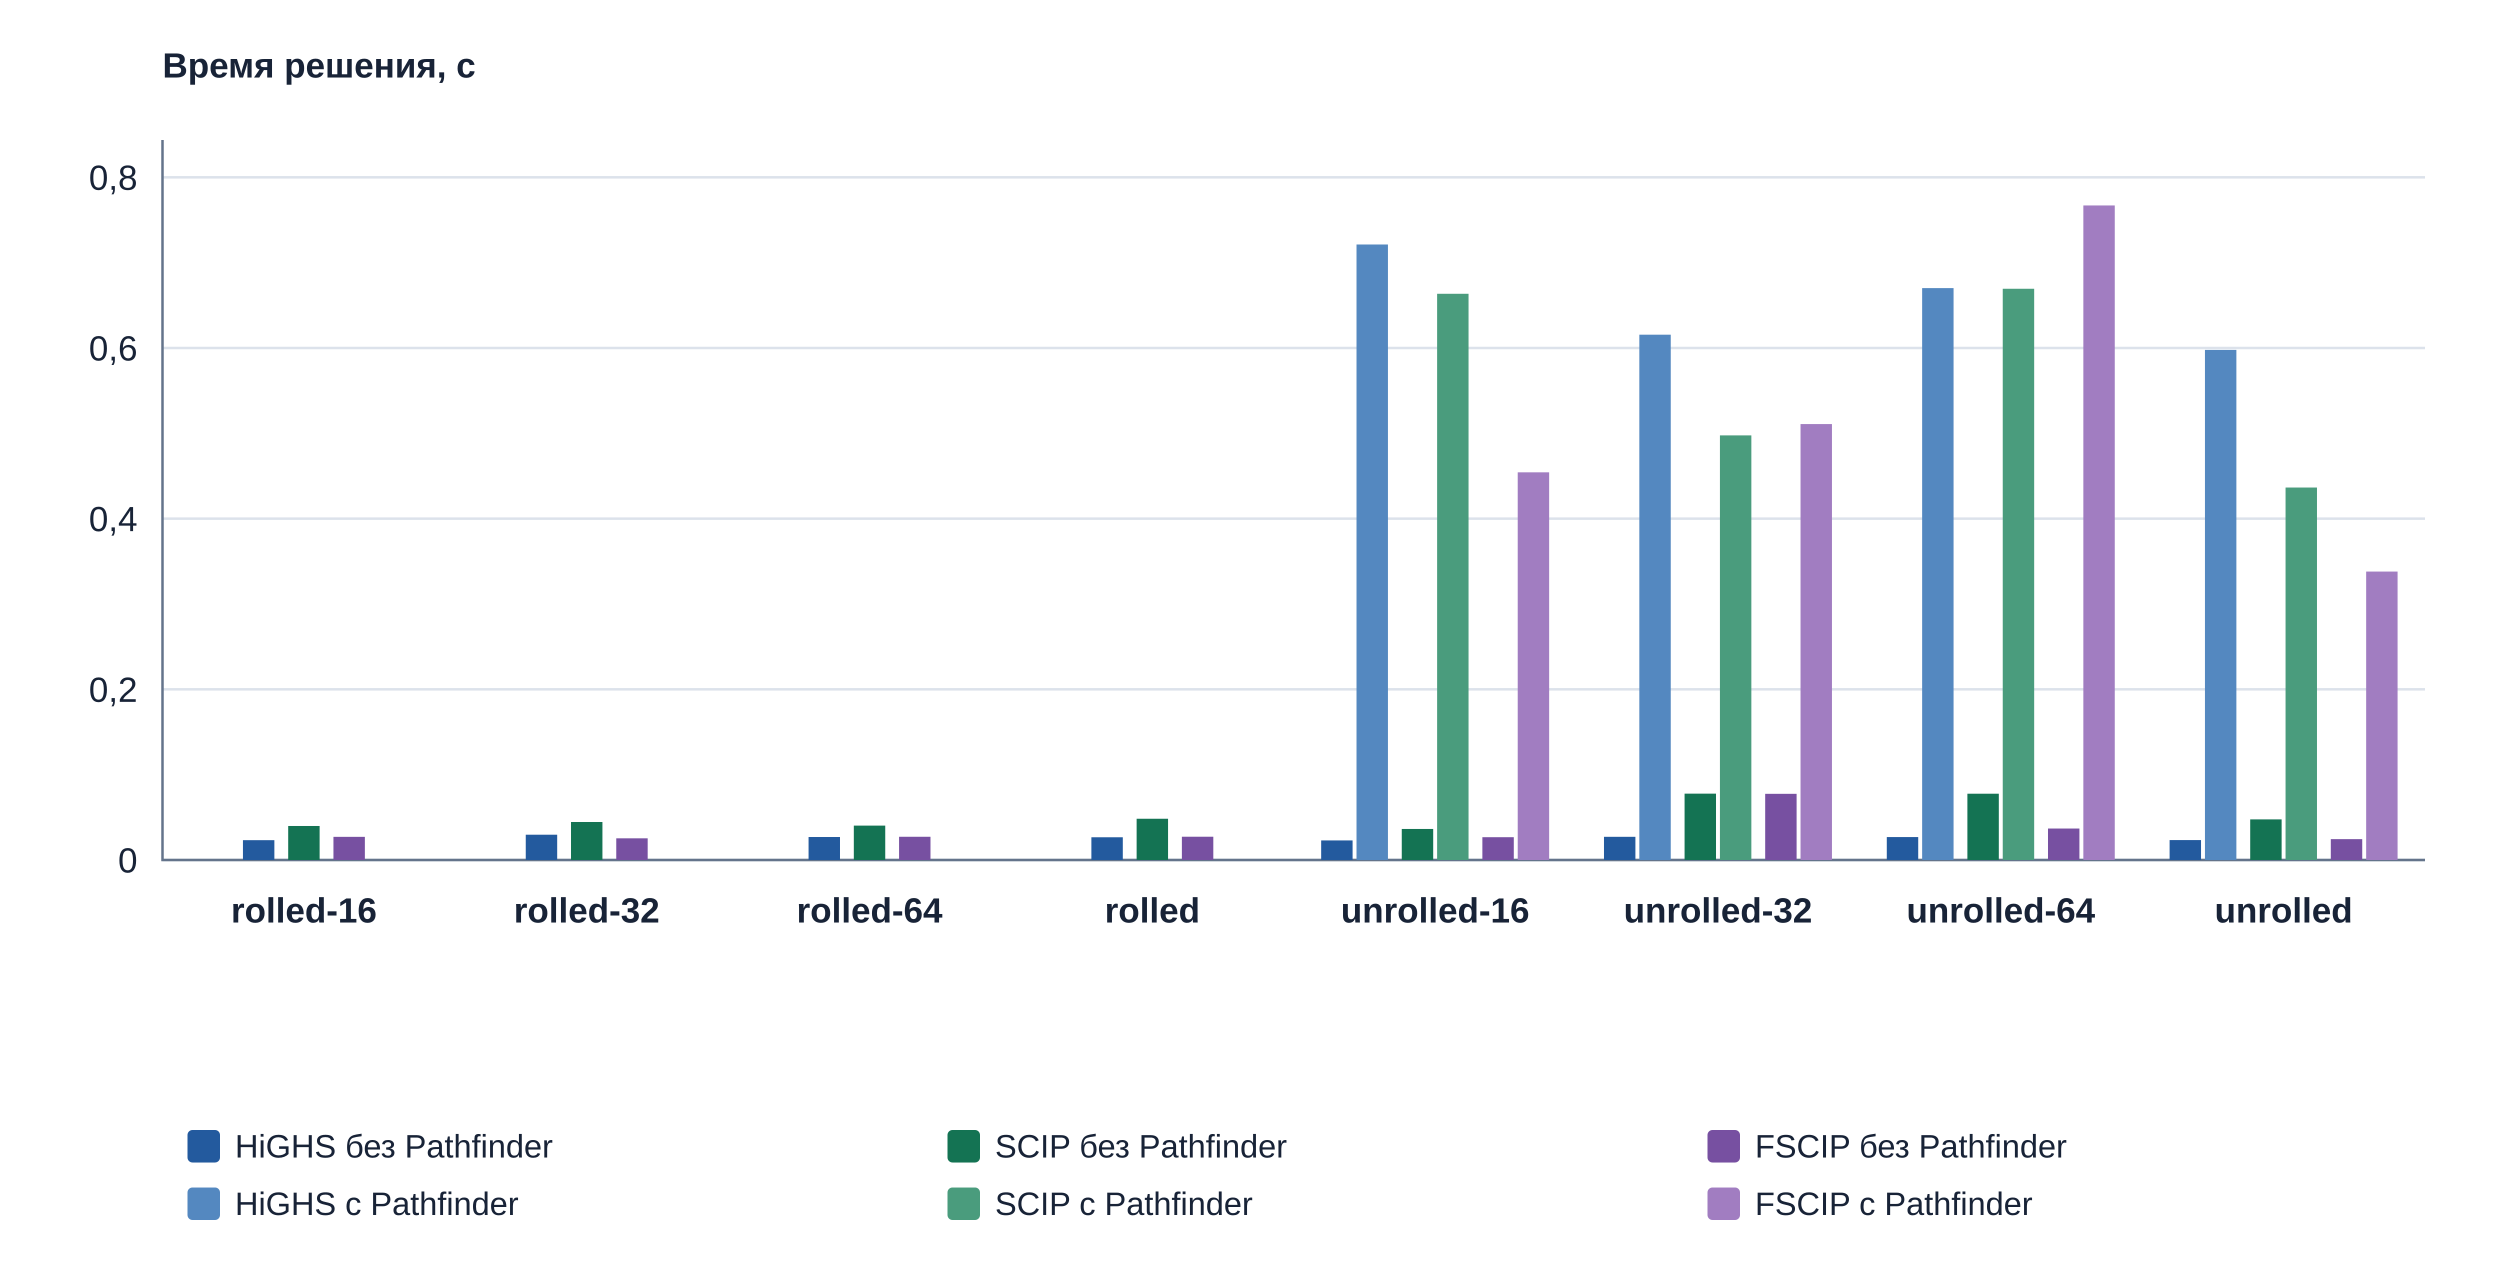
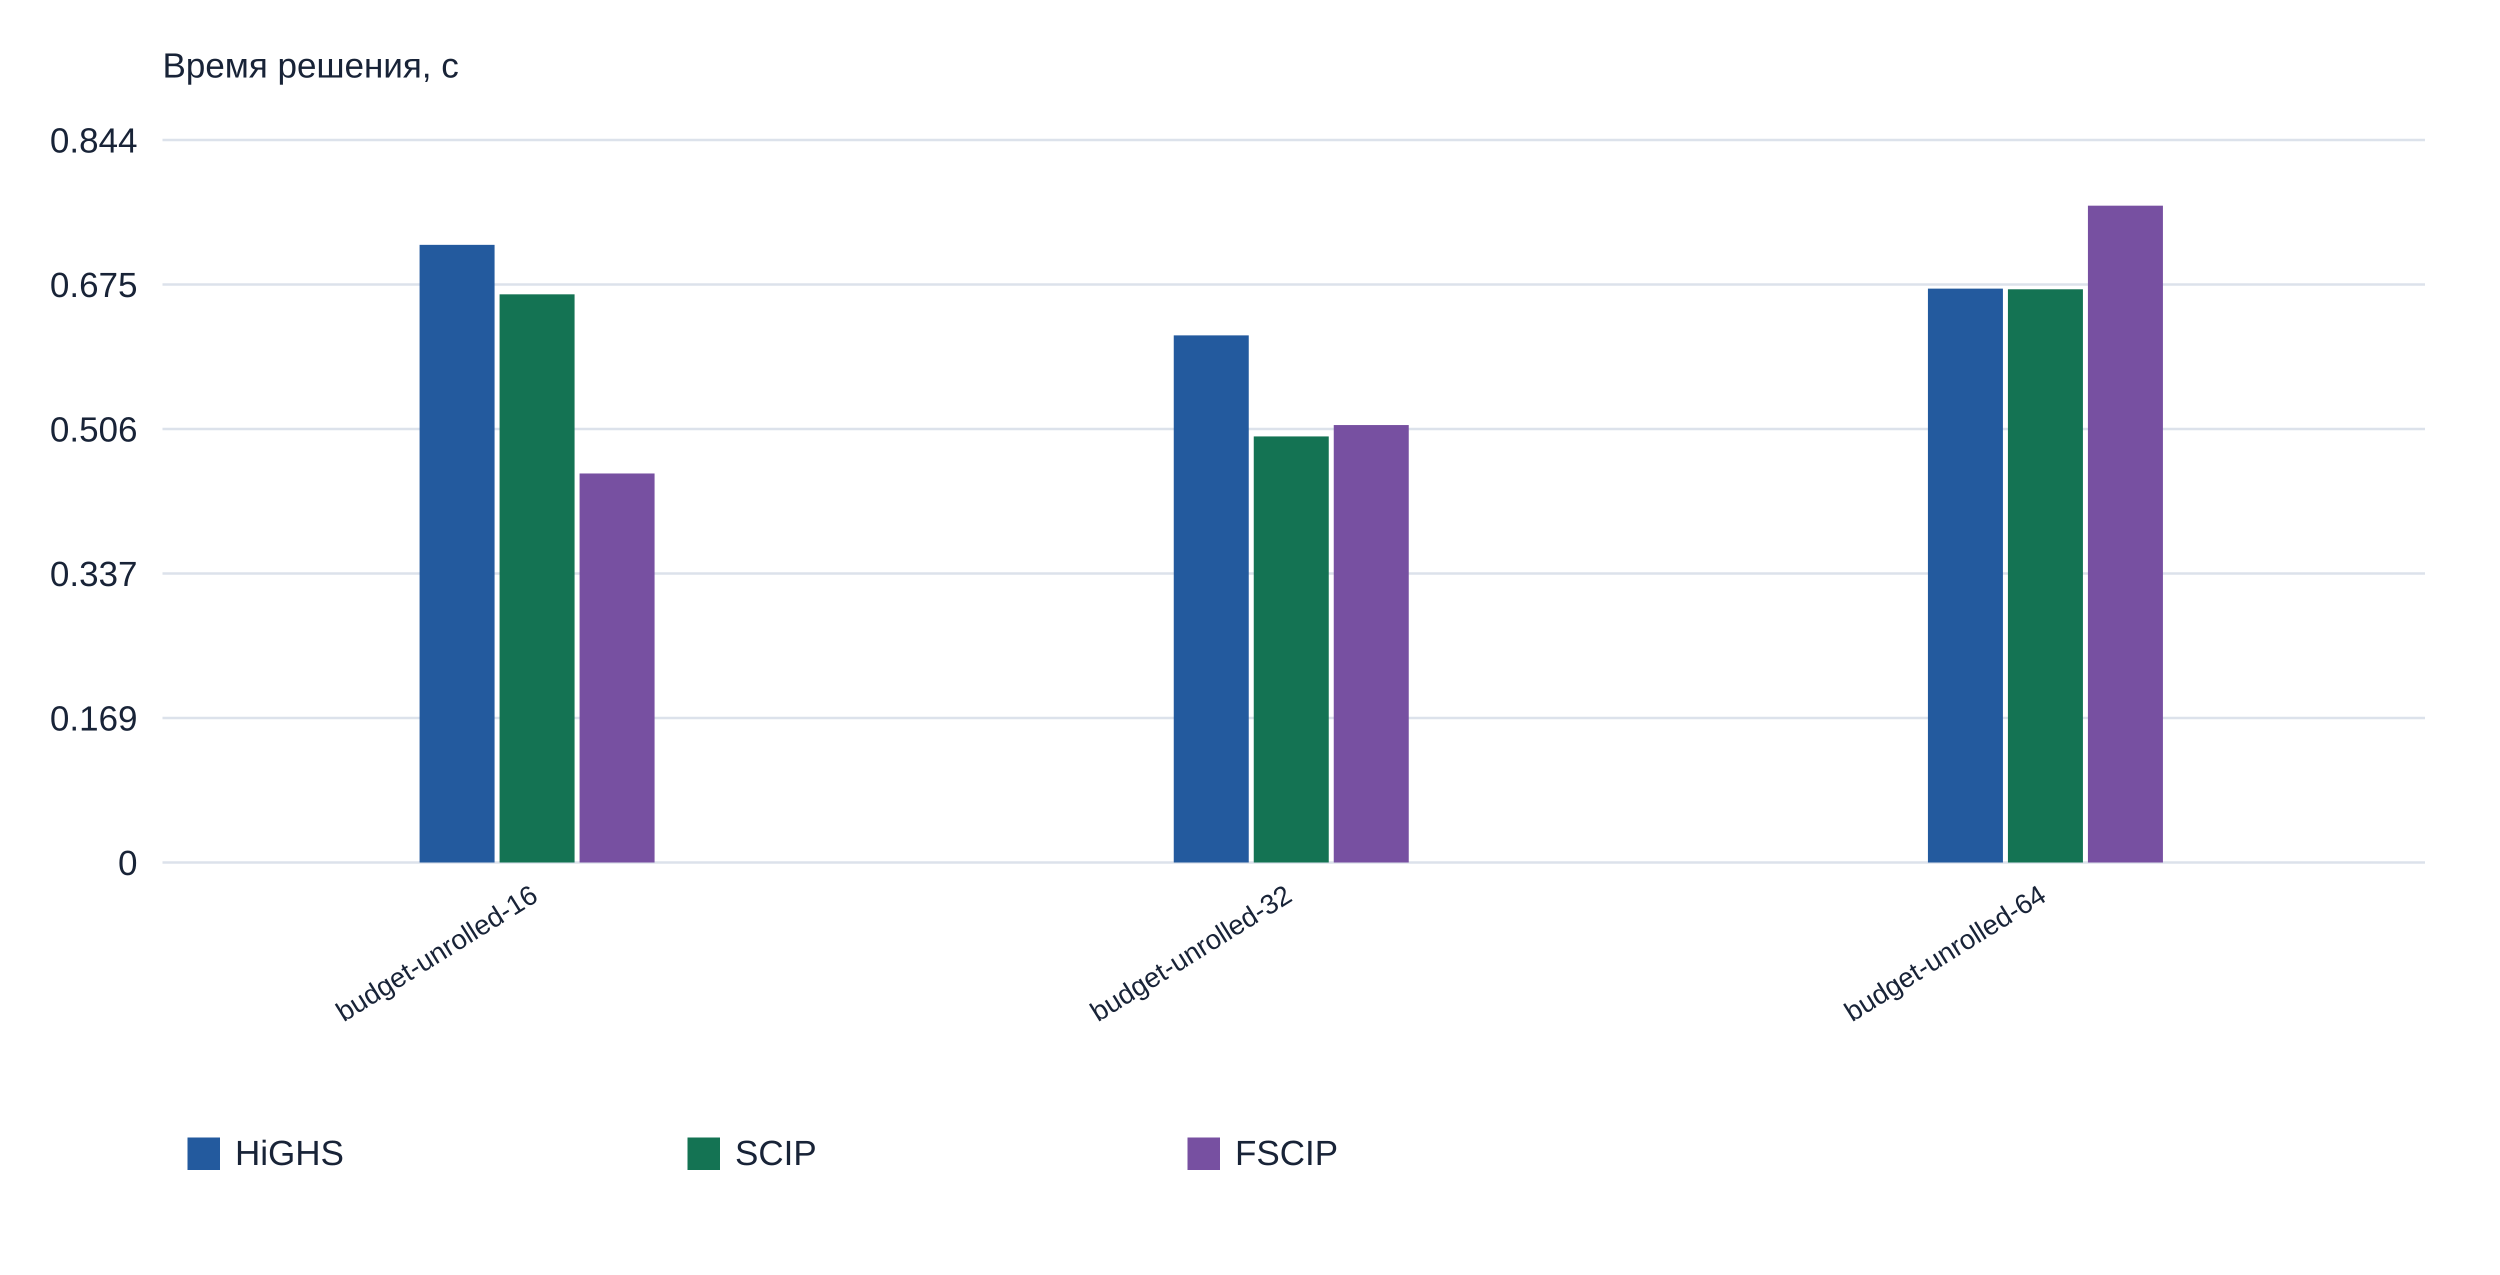
- <svg xmlns="http://www.w3.org/2000/svg" viewBox="0 0 1000 510" width="1000" height="510" role="img">
+ <svg xmlns="http://www.w3.org/2000/svg" viewBox="0 0 1000 510" role="img">
  <rect width="100%" height="100%" fill="white" />
  <g font-family="Arial, sans-serif" font-size="14" fill="#182337">
-     <text x="65" y="31" font-weight="bold">Время решения, с</text>
-     <path d="M65 344.00H970" stroke="#dce2eb" />
-     <text x="55" y="349.0" text-anchor="end">0</text>
-     <path d="M65 275.73H970" stroke="#dce2eb" />
-     <text x="55" y="280.732" text-anchor="end">0,2</text>
-     <path d="M65 207.46H970" stroke="#dce2eb" />
-     <text x="55" y="212.464" text-anchor="end">0,4</text>
-     <path d="M65 139.20H970" stroke="#dce2eb" />
-     <text x="55" y="144.197" text-anchor="end">0,6</text>
-     <path d="M65 70.93H970" stroke="#dce2eb" />
-     <text x="55" y="75.929" text-anchor="end">0,8</text>
-     <path d="M65 56V344H970" fill="none" stroke="#64748b" />
-     <rect x="97.178" y="336.069" width="12.569" height="7.931" fill="#235a9e" />
-     <rect x="115.278" y="330.395" width="12.569" height="13.605" fill="#147353" />
-     <rect x="133.378" y="334.741" width="12.569" height="9.258" fill="#7750a1" />
-     <text x="121.562" y="369" text-anchor="middle" font-weight="bold">rolled-16</text>
-     <rect x="210.303" y="333.884" width="12.569" height="10.116" fill="#235a9e" />
-     <rect x="228.403" y="328.802" width="12.569" height="15.198" fill="#147353" />
-     <rect x="246.503" y="335.328" width="12.569" height="8.672" fill="#7750a1" />
-     <text x="234.688" y="369" text-anchor="middle" font-weight="bold">rolled-32</text>
-     <rect x="323.428" y="334.803" width="12.569" height="9.197" fill="#235a9e" />
-     <rect x="341.528" y="330.245" width="12.569" height="13.755" fill="#147353" />
-     <rect x="359.628" y="334.709" width="12.569" height="9.291" fill="#7750a1" />
-     <text x="347.812" y="369" text-anchor="middle" font-weight="bold">rolled-64</text>
-     <rect x="436.553" y="334.906" width="12.569" height="9.094" fill="#235a9e" />
-     <rect x="454.653" y="327.501" width="12.569" height="16.499" fill="#147353" />
-     <rect x="472.753" y="334.691" width="12.569" height="9.309" fill="#7750a1" />
-     <text x="460.938" y="369" text-anchor="middle" font-weight="bold">rolled</text>
-     <rect x="528.467" y="336.17" width="12.569" height="7.83" fill="#235a9e" />
-     <rect x="542.607" y="97.799" width="12.569" height="246.201" fill="#5488c0" />
-     <rect x="560.707" y="331.585" width="12.569" height="12.415" fill="#147353" />
-     <rect x="574.848" y="117.514" width="12.569" height="226.486" fill="#4a9c7d" />
-     <rect x="592.948" y="334.878" width="12.569" height="9.122" fill="#7750a1" />
-     <rect x="607.089" y="188.929" width="12.569" height="155.071" fill="#a17dc1" />
-     <text x="574.062" y="369" text-anchor="middle" font-weight="bold">unrolled-16</text>
-     <rect x="641.592" y="334.728" width="12.569" height="9.272" fill="#235a9e" />
-     <rect x="655.732" y="133.877" width="12.569" height="210.123" fill="#5488c0" />
-     <rect x="673.832" y="317.458" width="12.569" height="26.542" fill="#147353" />
-     <rect x="687.973" y="174.157" width="12.569" height="169.843" fill="#4a9c7d" />
-     <rect x="706.073" y="317.531" width="12.569" height="26.469" fill="#7750a1" />
-     <rect x="720.214" y="169.627" width="12.569" height="174.373" fill="#a17dc1" />
-     <text x="687.188" y="369" text-anchor="middle" font-weight="bold">unrolled-32</text>
-     <rect x="754.717" y="334.827" width="12.569" height="9.173" fill="#235a9e" />
-     <rect x="768.857" y="115.241" width="12.569" height="228.759" fill="#5488c0" />
-     <rect x="786.957" y="317.486" width="12.569" height="26.514" fill="#147353" />
-     <rect x="801.098" y="115.506" width="12.569" height="228.494" fill="#4a9c7d" />
-     <rect x="819.198" y="331.412" width="12.569" height="12.588" fill="#7750a1" />
-     <rect x="833.339" y="82.182" width="12.569" height="261.818" fill="#a17dc1" />
-     <text x="800.312" y="369" text-anchor="middle" font-weight="bold">unrolled-64</text>
-     <rect x="867.842" y="336.031" width="12.569" height="7.969" fill="#235a9e" />
-     <rect x="881.982" y="139.96" width="12.569" height="204.04" fill="#5488c0" />
-     <rect x="900.082" y="327.757" width="12.569" height="16.243" fill="#147353" />
-     <rect x="914.223" y="195.013" width="12.569" height="148.987" fill="#4a9c7d" />
-     <rect x="932.323" y="335.656" width="12.569" height="8.344" fill="#7750a1" />
-     <rect x="946.464" y="228.627" width="12.569" height="115.373" fill="#a17dc1" />
-     <text x="913.438" y="369" text-anchor="middle" font-weight="bold">unrolled</text>
-     <rect x="75" y="452" width="13" height="13" rx="2" fill="#235a9e" />
-     <text x="94" y="463" font-size="13">HiGHS без Pathfinder</text>
-     <rect x="75" y="475" width="13" height="13" rx="2" fill="#5488c0" />
-     <text x="94" y="486" font-size="13">HiGHS с Pathfinder</text>
-     <rect x="379" y="452" width="13" height="13" rx="2" fill="#147353" />
-     <text x="398" y="463" font-size="13">SCIP без Pathfinder</text>
-     <rect x="379" y="475" width="13" height="13" rx="2" fill="#4a9c7d" />
-     <text x="398" y="486" font-size="13">SCIP с Pathfinder</text>
-     <rect x="683" y="452" width="13" height="13" rx="2" fill="#7750a1" />
-     <text x="702" y="463" font-size="13">FSCIP без Pathfinder</text>
-     <rect x="683" y="475" width="13" height="13" rx="2" fill="#a17dc1" />
-     <text x="702" y="486" font-size="13">FSCIP с Pathfinder</text>
+     <text x="65" y="31">Время решения, с</text>
+     <path d="M65 345.00H970" stroke="#dce2eb" />
+     <text x="55" y="350.00" text-anchor="end">0</text>
+     <path d="M65 287.20H970" stroke="#dce2eb" />
+     <text x="55" y="292.20" text-anchor="end">0.169</text>
+     <path d="M65 229.40H970" stroke="#dce2eb" />
+     <text x="55" y="234.40" text-anchor="end">0.337</text>
+     <path d="M65 171.60H970" stroke="#dce2eb" />
+     <text x="55" y="176.60" text-anchor="end">0.506</text>
+     <path d="M65 113.80H970" stroke="#dce2eb" />
+     <text x="55" y="118.80" text-anchor="end">0.675</text>
+     <path d="M65 56.00H970" stroke="#dce2eb" />
+     <text x="55" y="61.00" text-anchor="end">0.844</text>
+     <rect x="167.83" y="97.94" width="30.00" height="247.06" fill="#235a9e" />
+     <rect x="199.83" y="117.73" width="30.00" height="227.27" fill="#147353" />
+     <rect x="231.83" y="189.39" width="30.00" height="155.61" fill="#7750a1" />
+     <text x="215.83" y="360" text-anchor="end" font-size="11" transform="rotate(-32 215.83 360)">budget-unrolled-16</text>
+     <rect x="469.50" y="134.15" width="30.00" height="210.85" fill="#235a9e" />
+     <rect x="501.50" y="174.57" width="30.00" height="170.43" fill="#147353" />
+     <rect x="533.50" y="170.02" width="30.00" height="174.98" fill="#7750a1" />
+     <text x="517.50" y="360" text-anchor="end" font-size="11" transform="rotate(-32 517.50 360)">budget-unrolled-32</text>
+     <rect x="771.17" y="115.45" width="30.00" height="229.55" fill="#235a9e" />
+     <rect x="803.17" y="115.71" width="30.00" height="229.29" fill="#147353" />
+     <rect x="835.17" y="82.27" width="30.00" height="262.73" fill="#7750a1" />
+     <text x="819.17" y="360" text-anchor="end" font-size="11" transform="rotate(-32 819.17 360)">budget-unrolled-64</text>
+     <rect x="75" y="455" width="13" height="13" fill="#235a9e" />
+     <text x="94" y="466">HiGHS</text>
+     <rect x="275" y="455" width="13" height="13" fill="#147353" />
+     <text x="294" y="466">SCIP</text>
+     <rect x="475" y="455" width="13" height="13" fill="#7750a1" />
+     <text x="494" y="466">FSCIP</text>
  </g>
</svg>
